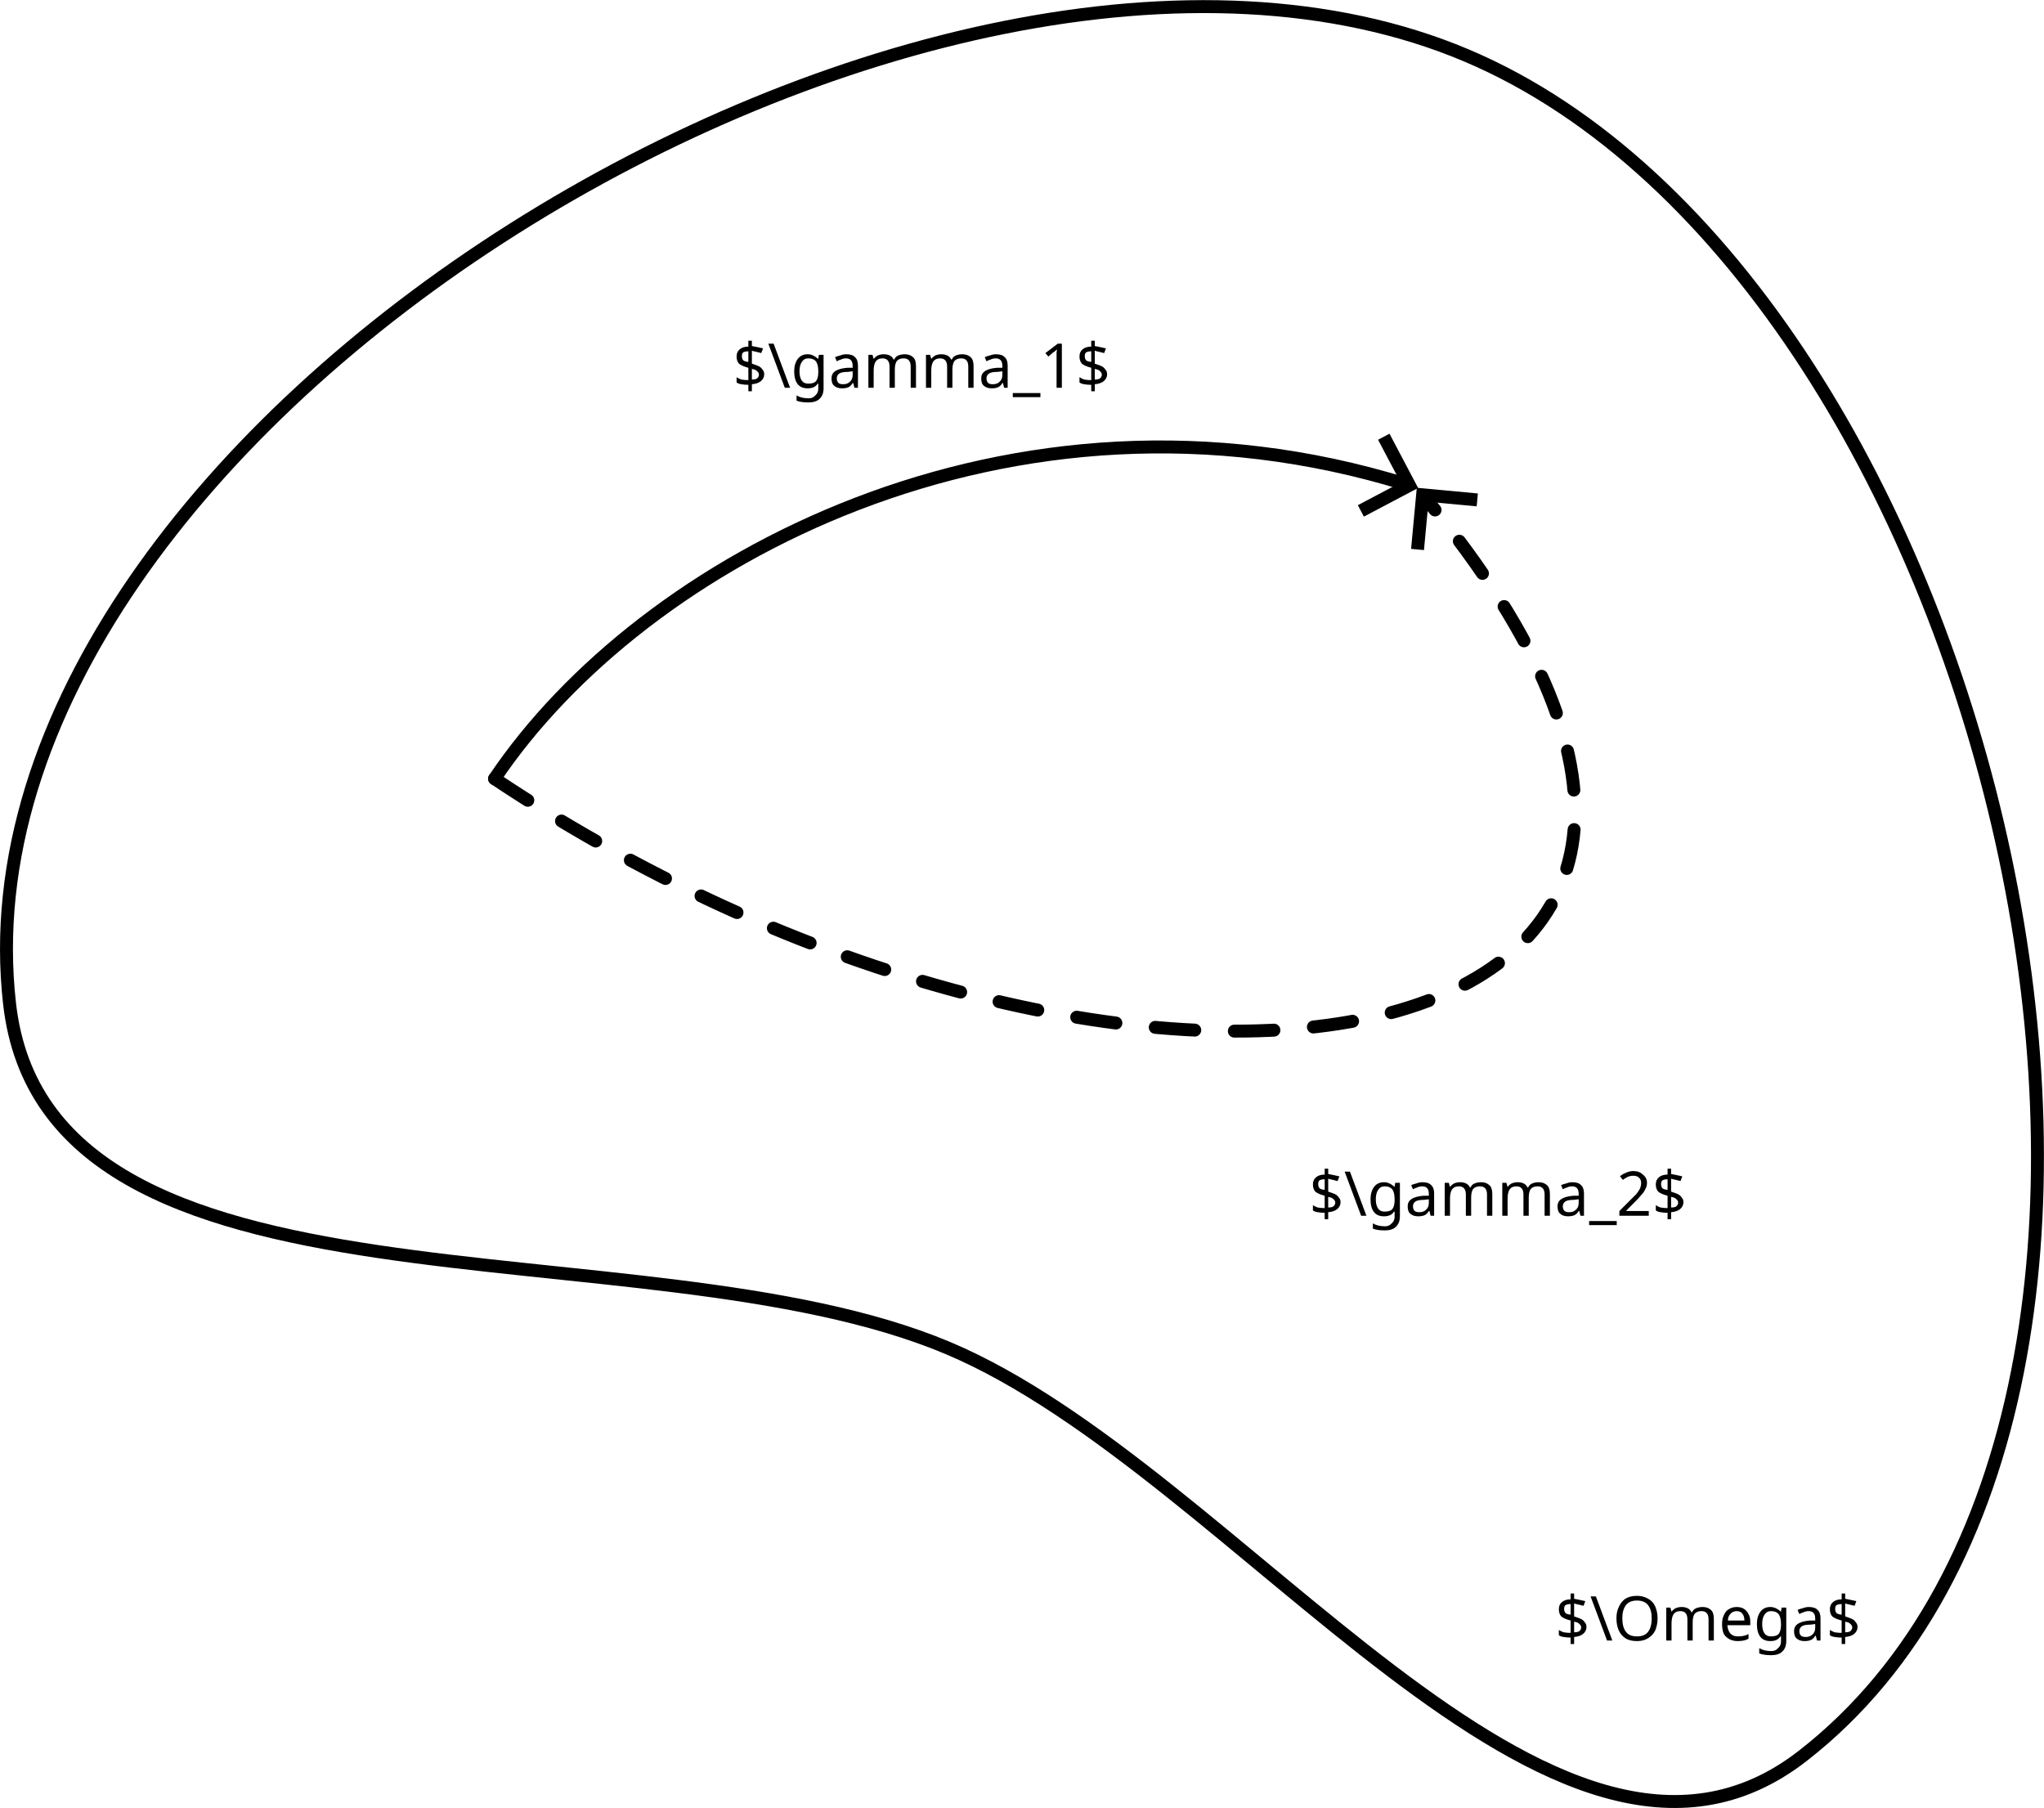
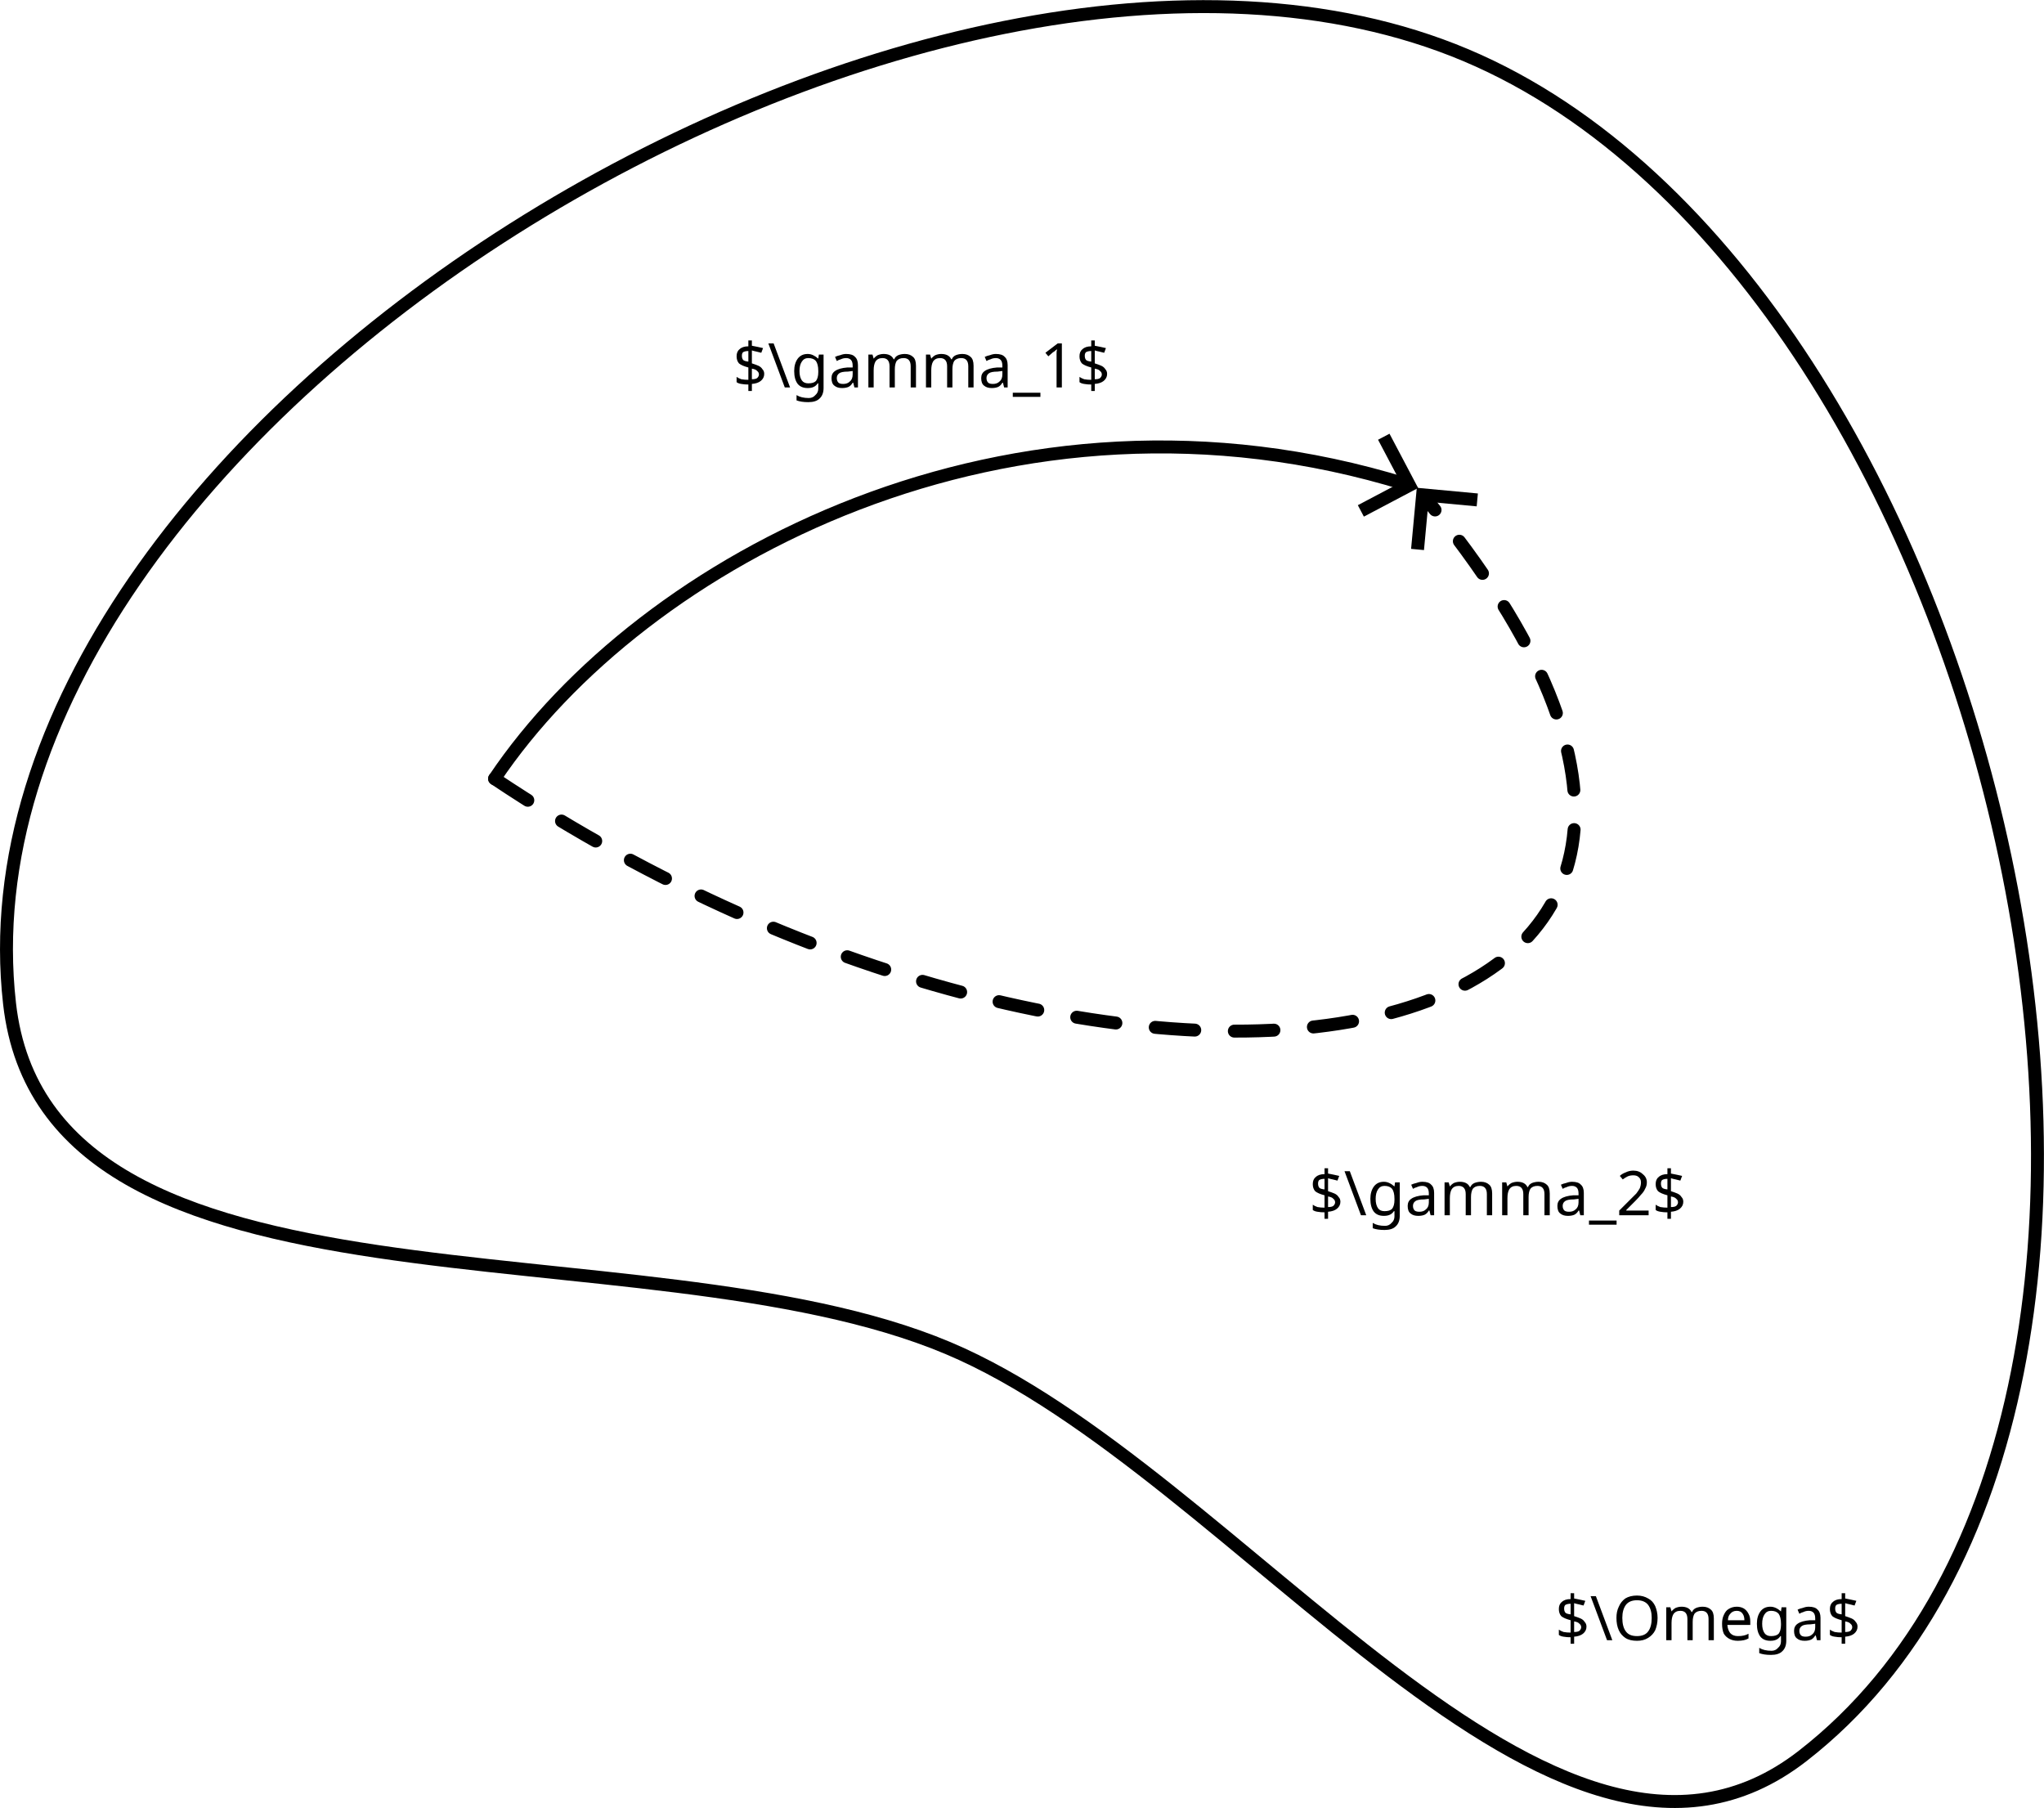
<svg xmlns="http://www.w3.org/2000/svg" width="54.349mm" height="48.063mm" version="1.1" viewBox="0 0 54.349 48.063" xml:space="preserve">
  <defs>
    <marker id="marker9" overflow="visible" markerHeight="1" markerWidth="1" orient="auto-start-reverse" preserveAspectRatio="xMidYMid" viewBox="0 0 1 1">
      <path transform="rotate(180 .125 0)" d="m3-3-3 3 3 3" fill="none" stroke="context-stroke" />
    </marker>
    <marker id="ArrowWide" overflow="visible" markerHeight="1" markerWidth="1" orient="auto-start-reverse" preserveAspectRatio="xMidYMid" viewBox="0 0 1 1">
      <path transform="rotate(180 .125 0)" d="m3-3-3 3 3 3" fill="none" stroke="context-stroke" />
    </marker>
  </defs>
  <path d="m47.931 46.683c-6.628 5.15-14.99-7.588-22.727-10.845-8.165-3.437-23.954-0.353-24.95-9.156-1.733-15.305 24.531-31.199 38.724-25.214 14.157 5.97 21.086 35.788 8.953 45.215z" fill="none" stroke="#000" stroke-linecap="square" stroke-linejoin="round" stroke-width=".344" style="paint-order:markers stroke fill" />
  <path d="m13.151 20.702c3.913-5.822 13.744-11.071 24.242-7.826" fill="none" marker-end="url(#ArrowWide)" stroke="#000" stroke-linecap="round" stroke-linejoin="round" stroke-width=".344" style="paint-order:markers stroke fill" />
  <path d="m13.151 20.702c17.042 11.365 37.5 7.916 24.731-7.481" fill="none" marker-end="url(#marker9)" stroke="#000" stroke-dasharray="1.053, 1.053" stroke-linecap="round" stroke-linejoin="round" stroke-width=".344" style="paint-order:markers stroke fill" />
-   <text x="19.478" y="10.31" fill="#000000" font-family="'MonaspiceNe Nerd Font'" font-size="1.638px" stroke-width=".164" xml:space="preserve">
-     <tspan x="19.478" y="10.31" stroke-width=".164">$\gamma_1$</tspan>
+   <text x="19.477" y="10.3" fill="#000000" font-family="'MonaspiceNe Nerd Font'" font-size="1.638px" stroke-width=".164" xml:space="preserve">
+     <tspan x="19.477" y="10.3" stroke-width=".164">$\gamma_1$</tspan>
  </text>
-   <text x="34.799" y="32.321" fill="#000000" font-family="'MonaspiceNe Nerd Font'" font-size="1.638px" stroke-width=".164" xml:space="preserve">
-     <tspan x="34.799" y="32.321" stroke-width=".164">$\gamma_2$</tspan>
+   <text x="34.798" y="32.311" fill="#000000" font-family="'MonaspiceNe Nerd Font'" font-size="1.638px" stroke-width=".164" xml:space="preserve">
+     <tspan x="34.798" y="32.311" stroke-width=".164">$\gamma_2$</tspan>
  </text>
-   <text x="41.34" y="43.615" fill="#000000" font-family="'MonaspiceNe Nerd Font'" font-size="1.638px" stroke-width=".164" xml:space="preserve">
-     <tspan x="41.34" y="43.615" stroke-width=".164">$\Omega$</tspan>
+   <text x="41.339" y="43.605" fill="#000000" font-family="'MonaspiceNe Nerd Font'" font-size="1.638px" stroke-width=".164" xml:space="preserve">
+     <tspan x="41.339" y="43.605" stroke-width=".164">$\Omega$</tspan>
  </text>
</svg>
